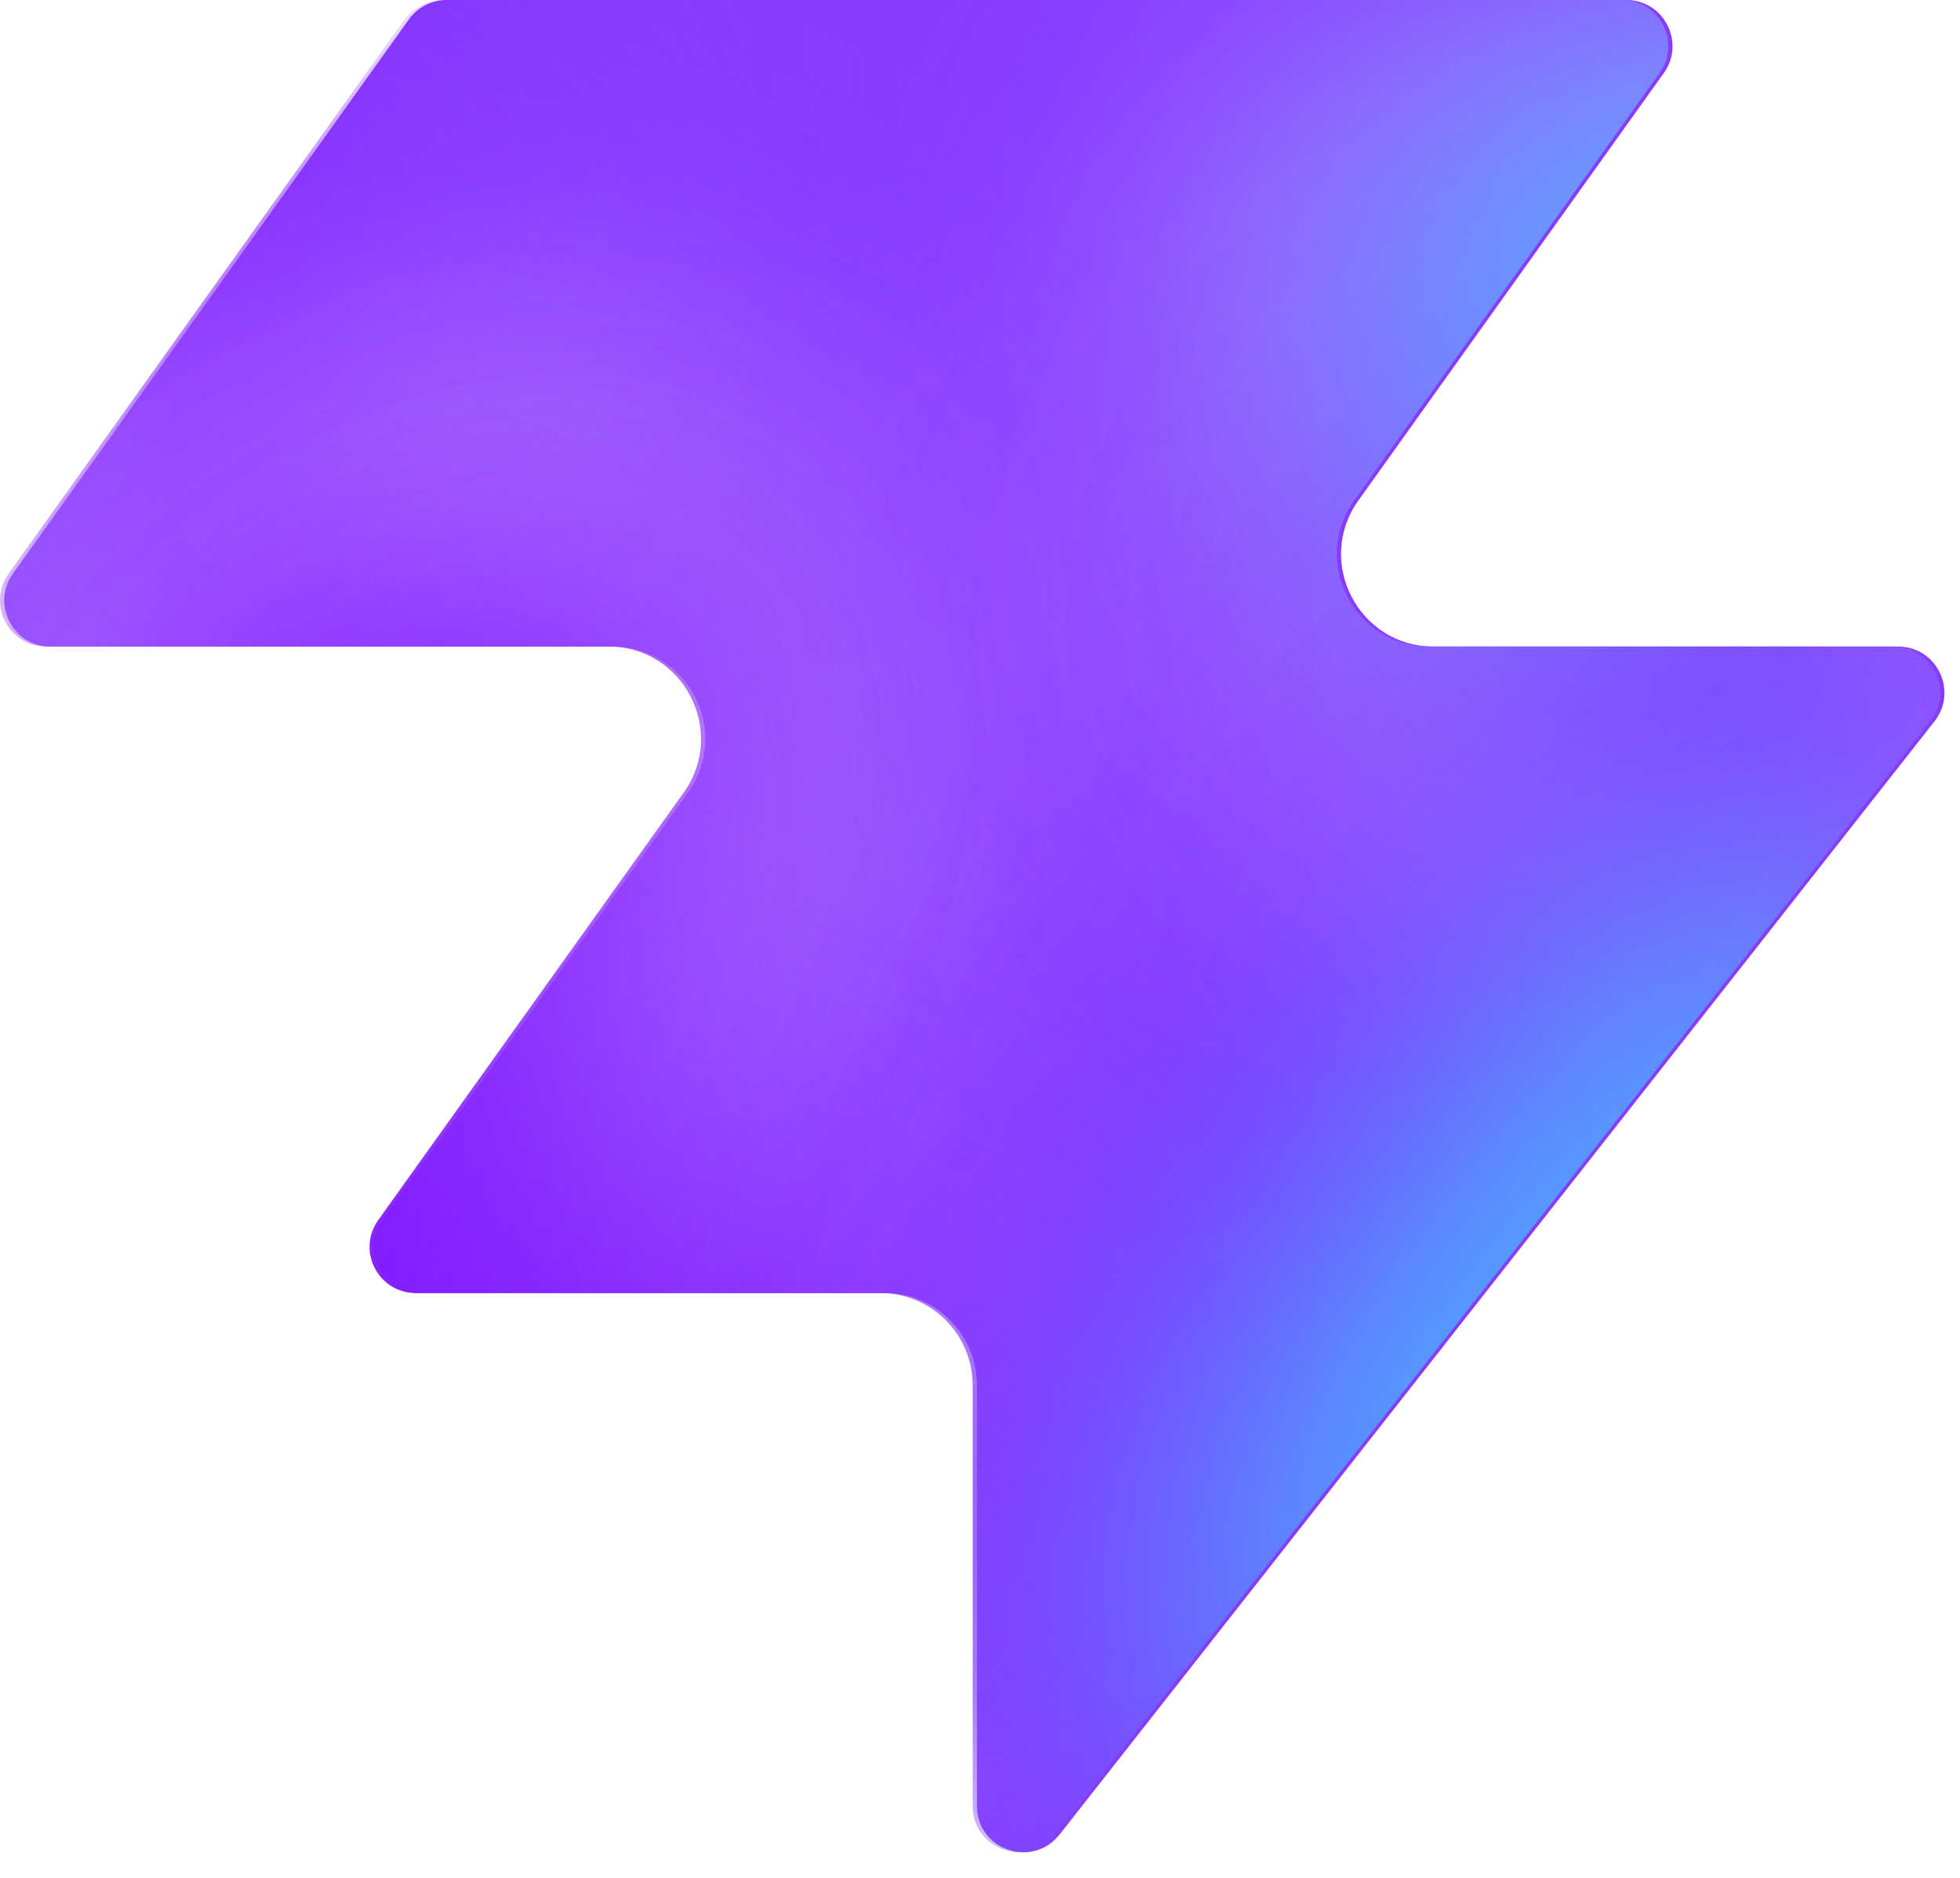
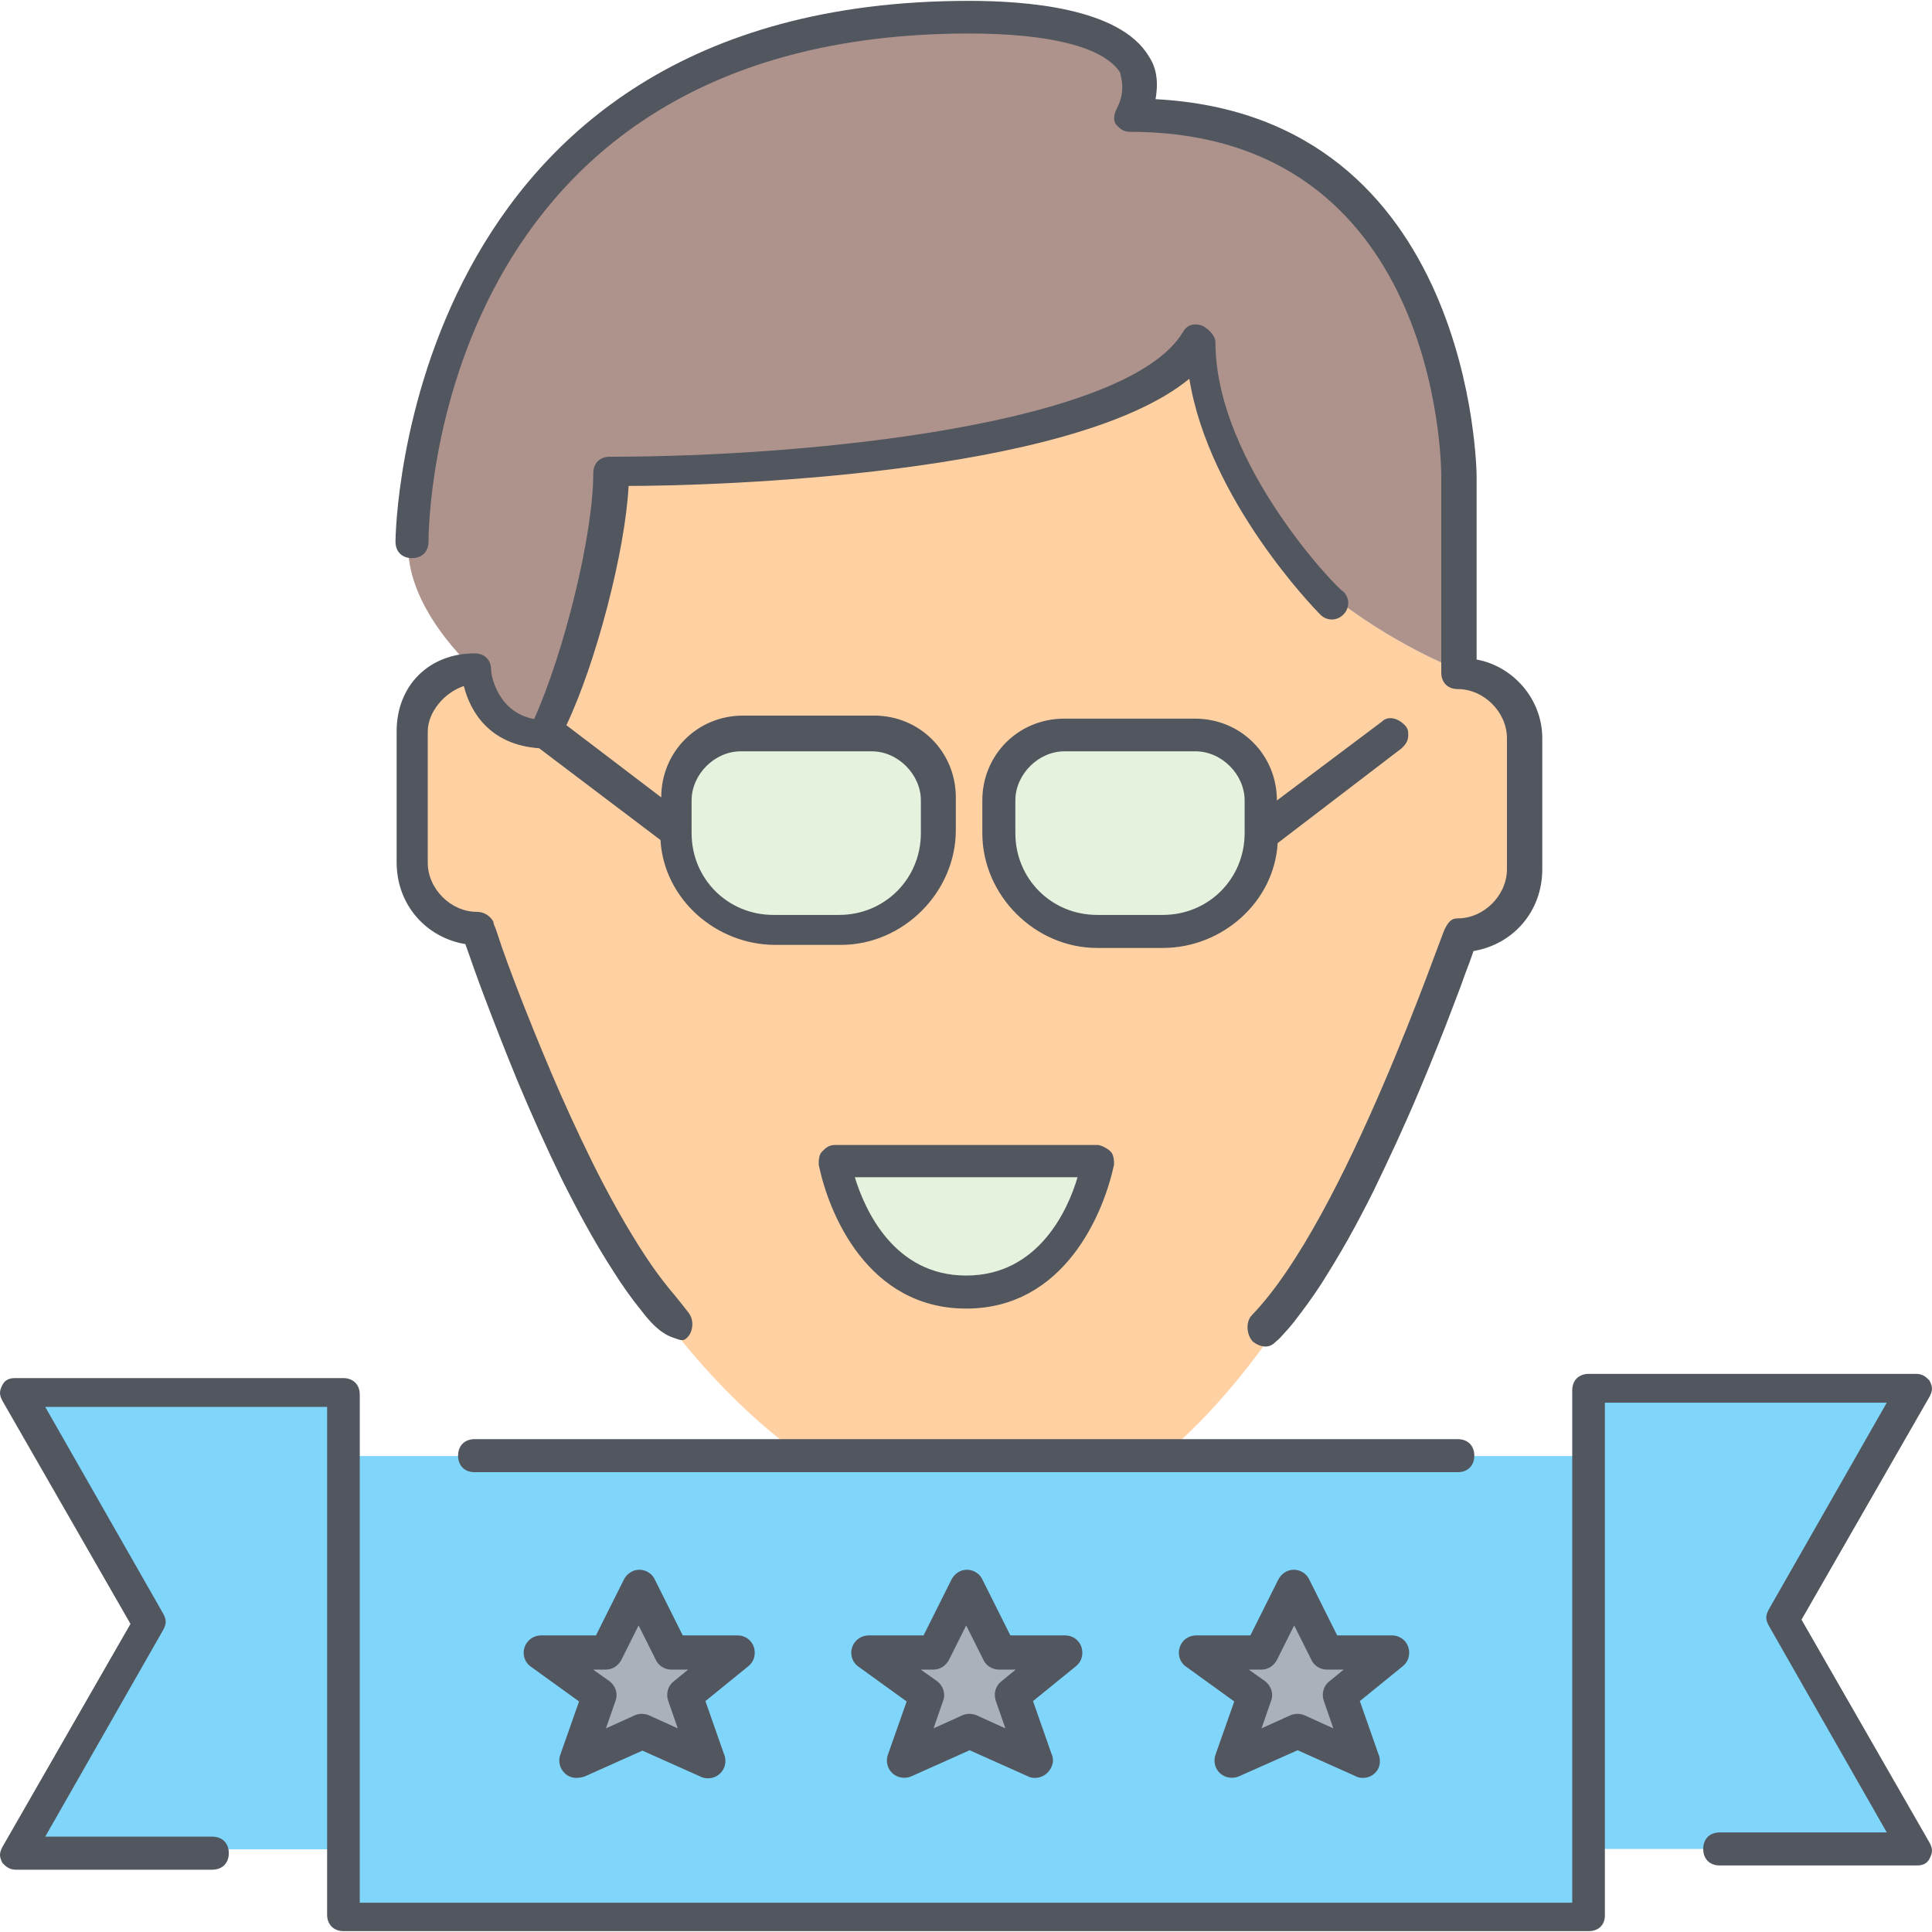
- <svg xmlns="http://www.w3.org/2000/svg" width="48" height="46" fill="none" viewBox="0 0 48 46">
-   <path fill="#863bff" d="M25.946 44.938c-.664.845-2.021.375-2.021-.698V33.937a2.26 2.26 0 0 0-2.262-2.262H10.287c-.92 0-1.456-1.04-.92-1.788l7.48-10.471c1.07-1.497 0-3.578-1.842-3.578H1.237c-.92 0-1.456-1.04-.92-1.788L10.013.474c.214-.297.556-.474.92-.474h28.894c.92 0 1.456 1.04.92 1.788l-7.48 10.471c-1.07 1.498 0 3.579 1.842 3.579h11.377c.943 0 1.473 1.088.89 1.83L25.947 44.94z" style="fill:#863bff;fill:color(display-p3 .525 .23 1);fill-opacity:1" />
-   <mask id="a" width="48" height="46" x="0" y="0" maskUnits="userSpaceOnUse" style="mask-type:alpha">
-     <path fill="#000" d="M25.842 44.938c-.664.844-2.021.375-2.021-.698V33.937a2.26 2.26 0 0 0-2.262-2.262H10.183c-.92 0-1.456-1.04-.92-1.788l7.48-10.471c1.07-1.498 0-3.579-1.842-3.579H1.133c-.92 0-1.456-1.04-.92-1.787L9.91.473c.214-.297.556-.474.92-.474h28.894c.92 0 1.456 1.04.92 1.788l-7.48 10.471c-1.07 1.498 0 3.578 1.842 3.578h11.377c.943 0 1.473 1.088.89 1.832L25.843 44.94z" style="fill:#000;fill-opacity:1" />
-   </mask>
-   <g mask="url(#a)">
-     <g filter="url(#b)">
-       <ellipse cx="5.508" cy="14.704" fill="#ede6ff" rx="5.508" ry="14.704" style="fill:#ede6ff;fill:color(display-p3 .927 .903 1);fill-opacity:1" transform="matrix(.00324 1 1 -.00324 -4.47 31.516)" />
-     </g>
-     <g filter="url(#c)">
-       <ellipse cx="10.399" cy="29.851" fill="#ede6ff" rx="10.399" ry="29.851" style="fill:#ede6ff;fill:color(display-p3 .927 .903 1);fill-opacity:1" transform="matrix(.00324 1 1 -.00324 -39.328 7.883)" />
-     </g>
-     <g filter="url(#d)">
-       <ellipse cx="5.508" cy="30.487" fill="#7e14ff" rx="5.508" ry="30.487" style="fill:#7e14ff;fill:color(display-p3 .492 .077 1);fill-opacity:1" transform="rotate(89.814 -25.913 -14.639)scale(1 -1)" />
-     </g>
-     <g filter="url(#e)">
-       <ellipse cx="5.508" cy="30.599" fill="#7e14ff" rx="5.508" ry="30.599" style="fill:#7e14ff;fill:color(display-p3 .492 .077 1);fill-opacity:1" transform="rotate(89.814 -32.644 -3.334)scale(1 -1)" />
-     </g>
-     <g filter="url(#f)">
-       <ellipse cx="5.508" cy="30.599" fill="#7e14ff" rx="5.508" ry="30.599" style="fill:#7e14ff;fill:color(display-p3 .492 .077 1);fill-opacity:1" transform="matrix(.00324 1 1 -.00324 -34.34 30.47)" />
-     </g>
-     <g filter="url(#g)">
-       <ellipse cx="14.072" cy="22.078" fill="#ede6ff" rx="14.072" ry="22.078" style="fill:#ede6ff;fill:color(display-p3 .927 .903 1);fill-opacity:1" transform="rotate(93.35 24.506 48.493)scale(-1 1)" />
-     </g>
-     <g filter="url(#h)">
-       <ellipse cx="3.47" cy="21.501" fill="#7e14ff" rx="3.47" ry="21.501" style="fill:#7e14ff;fill:color(display-p3 .492 .077 1);fill-opacity:1" transform="rotate(89.009 28.708 47.59)scale(-1 1)" />
-     </g>
-     <g filter="url(#i)">
-       <ellipse cx="3.47" cy="21.501" fill="#7e14ff" rx="3.47" ry="21.501" style="fill:#7e14ff;fill:color(display-p3 .492 .077 1);fill-opacity:1" transform="rotate(89.009 28.708 47.59)scale(-1 1)" />
-     </g>
-     <g filter="url(#j)">
-       <ellipse cx=".387" cy="8.972" fill="#7e14ff" rx="4.407" ry="29.108" style="fill:#7e14ff;fill:color(display-p3 .492 .077 1);fill-opacity:1" transform="rotate(39.51 .387 8.972)" />
-     </g>
-     <g filter="url(#k)">
-       <ellipse cx="47.523" cy="-6.092" fill="#7e14ff" rx="4.407" ry="29.108" style="fill:#7e14ff;fill:color(display-p3 .492 .077 1);fill-opacity:1" transform="rotate(37.892 47.523 -6.092)" />
-     </g>
-     <g filter="url(#l)">
-       <ellipse cx="41.412" cy="6.333" fill="#47bfff" rx="5.971" ry="9.665" style="fill:#47bfff;fill:color(display-p3 .28 .748 1);fill-opacity:1" transform="rotate(37.892 41.412 6.333)" />
-     </g>
-     <g filter="url(#m)">
-       <ellipse cx="-1.879" cy="38.332" fill="#7e14ff" rx="4.407" ry="29.108" style="fill:#7e14ff;fill:color(display-p3 .492 .077 1);fill-opacity:1" transform="rotate(37.892 -1.88 38.332)" />
-     </g>
-     <g filter="url(#n)">
-       <ellipse cx="-1.879" cy="38.332" fill="#7e14ff" rx="4.407" ry="29.108" style="fill:#7e14ff;fill:color(display-p3 .492 .077 1);fill-opacity:1" transform="rotate(37.892 -1.88 38.332)" />
-     </g>
-     <g filter="url(#o)">
-       <ellipse cx="35.651" cy="29.907" fill="#7e14ff" rx="4.407" ry="29.108" style="fill:#7e14ff;fill:color(display-p3 .492 .077 1);fill-opacity:1" transform="rotate(37.892 35.651 29.907)" />
-     </g>
-     <g filter="url(#p)">
-       <ellipse cx="38.418" cy="32.4" fill="#47bfff" rx="5.971" ry="15.297" style="fill:#47bfff;fill:color(display-p3 .28 .748 1);fill-opacity:1" transform="rotate(37.892 38.418 32.4)" />
+ <svg xmlns="http://www.w3.org/2000/svg" height="800px" width="800px" version="1.1" id="Layer_1" viewBox="0 0 503.05 503.05" xml:space="preserve">
+   <g transform="translate(1 1)">
+     <path style="fill:#FFD0A1;" d="M378.575,173.325c0,0-68.3-25.6-68.3-85.3c-17.1,29-119.5,34.1-153.6,34.1   c0,17.1-8.5,51.2-17.1,68.3l34.1,25.6v-8.5c0-9.4,7.7-17.1,17.1-17.1h34.1c9.4,0,17.1,7.7,17.1,17.1v8.5h17.1v-8.5   c0-9.4,7.7-17.1,17.1-17.1h34.1c9.4,0,17.1,7.7,17.1,17.1v8.5L378.575,173.325l-51.2,42.7c0,14.5-11.1,25.6-25.6,25.6h-17.1   c-14.5,0-25.6-11.1-25.6-25.6h-17.1c0,14.5-11.1,25.6-25.6,25.6h-17.1c-14.5,0-25.6-11.1-25.6-25.6l-34.1-25.6l-17-17.1   c-9.4,0-17.1,7.7-17.1,17.1v34.1c0,9.4,7.7,17.1,17.1,17.1c0,0,25.6,93.9,85.3,136.5h93.9c51.2-42.7,76.8-136.6,76.8-136.6   c9.4,0,17.1-7.7,17.1-17.1v-34.1C395.675,181.025,387.975,173.325,378.575,173.325L378.575,173.325z" />
+     <path style="fill:#80D6FA;" d="M88.475,378.125v102.4v17h324.3v-119.4H88.475z M498.075,361.025l-34.1,59.7l34.1,59.7h-85.3v-102.3   v-17.1H498.075z M88.475,378.125v102.4h-85.4l34.1-59.7l-34.1-59.8h85.3v17.1H88.475z" />
+     <path style="fill:#AAB1BA;" d="M276.175,429.325l-13.7,11.1l6,17.1l-17.1-7.7l-17.1,7.7l6-17.1l-15.4-11.1h17.1l8.5-17.1l8.5,17.1   H276.175z M190.875,429.325l-13.7,11.1l6,17.1l-17.1-7.7l-17.1,7.7l6-17.1l-15.4-11.1h17.1l8.5-17.1l8.5,17.1H190.875z    M361.475,429.325l-13.7,11.1l6,17.1l-17.1-7.7l-17.1,7.7l6-17.1l-15.4-11.1h17.1l8.5-17.1l8.5,17.1H361.475z" />
+     <path style="fill:#AE938D;" d="M378.575,122.125v51.2c0,0-68.3-25.6-68.3-85.3c-17.1,29-119.5,34.1-153.6,34.1   c0,15.1-6.7,43.7-14.2,61.9c-1.3,3.1-7.2,11.9-15.7-0.2c-1.6-2.3-4.3-10.5-4.3-10.5s-18.7-16.5-17.1-34.1   c1.6-17,0-136.5,145.1-136.5c30.7,0,51.2,8.5,42.7,25.6C378.575,28.225,378.575,122.125,378.575,122.125" />
+     <g>
+       <path style="fill:#E4F2DE;" d="M327.375,207.425v8.5c0,14.5-11.1,25.6-25.6,25.6h-17.1c-14.5,0-25.6-11.1-25.6-25.6v-8.5    c0-9.4,7.7-17.1,17.1-17.1h34.1C319.675,190.325,327.375,198.025,327.375,207.425L327.375,207.425z M242.075,207.425v8.5    c0,14.5-11.1,25.6-25.6,25.6h-17.1c-14.5,0-25.6-11.1-25.6-25.6v-8.5c0-9.4,7.7-17.1,17.1-17.1h34.1    C234.375,190.325,242.075,198.025,242.075,207.425L242.075,207.425z" />
+       <path style="fill:#E4F2DE;" d="M216.475,301.325h68.3c0,0-6,34.1-34.1,34.1S216.475,301.325,216.475,301.325" />
    </g>
  </g>
-   <defs>
-     <filter id="b" width="60.045" height="41.654" x="-19.77" y="16.149" color-interpolation-filters="sRGB" filterUnits="userSpaceOnUse">
-       <feFlood flood-opacity="0" result="BackgroundImageFix" />
-       <feBlend in="SourceGraphic" in2="BackgroundImageFix" result="shape" />
-       <feGaussianBlur result="effect1_foregroundBlur_2002_17158" stdDeviation="7.659" />
-     </filter>
-     <filter id="c" width="90.34" height="51.437" x="-54.613" y="-7.533" color-interpolation-filters="sRGB" filterUnits="userSpaceOnUse">
-       <feFlood flood-opacity="0" result="BackgroundImageFix" />
-       <feBlend in="SourceGraphic" in2="BackgroundImageFix" result="shape" />
-       <feGaussianBlur result="effect1_foregroundBlur_2002_17158" stdDeviation="7.659" />
-     </filter>
-     <filter id="d" width="79.355" height="29.4" x="-49.64" y="2.03" color-interpolation-filters="sRGB" filterUnits="userSpaceOnUse">
-       <feFlood flood-opacity="0" result="BackgroundImageFix" />
-       <feBlend in="SourceGraphic" in2="BackgroundImageFix" result="shape" />
-       <feGaussianBlur result="effect1_foregroundBlur_2002_17158" stdDeviation="4.596" />
-     </filter>
-     <filter id="e" width="79.579" height="29.4" x="-45.045" y="20.029" color-interpolation-filters="sRGB" filterUnits="userSpaceOnUse">
-       <feFlood flood-opacity="0" result="BackgroundImageFix" />
-       <feBlend in="SourceGraphic" in2="BackgroundImageFix" result="shape" />
-       <feGaussianBlur result="effect1_foregroundBlur_2002_17158" stdDeviation="4.596" />
-     </filter>
-     <filter id="f" width="79.579" height="29.4" x="-43.513" y="21.178" color-interpolation-filters="sRGB" filterUnits="userSpaceOnUse">
-       <feFlood flood-opacity="0" result="BackgroundImageFix" />
-       <feBlend in="SourceGraphic" in2="BackgroundImageFix" result="shape" />
-       <feGaussianBlur result="effect1_foregroundBlur_2002_17158" stdDeviation="4.596" />
-     </filter>
-     <filter id="g" width="74.749" height="58.852" x="15.756" y="-17.901" color-interpolation-filters="sRGB" filterUnits="userSpaceOnUse">
-       <feFlood flood-opacity="0" result="BackgroundImageFix" />
-       <feBlend in="SourceGraphic" in2="BackgroundImageFix" result="shape" />
-       <feGaussianBlur result="effect1_foregroundBlur_2002_17158" stdDeviation="7.659" />
-     </filter>
-     <filter id="h" width="61.377" height="25.362" x="23.548" y="2.284" color-interpolation-filters="sRGB" filterUnits="userSpaceOnUse">
-       <feFlood flood-opacity="0" result="BackgroundImageFix" />
-       <feBlend in="SourceGraphic" in2="BackgroundImageFix" result="shape" />
-       <feGaussianBlur result="effect1_foregroundBlur_2002_17158" stdDeviation="4.596" />
-     </filter>
-     <filter id="i" width="61.377" height="25.362" x="23.548" y="2.284" color-interpolation-filters="sRGB" filterUnits="userSpaceOnUse">
-       <feFlood flood-opacity="0" result="BackgroundImageFix" />
-       <feBlend in="SourceGraphic" in2="BackgroundImageFix" result="shape" />
-       <feGaussianBlur result="effect1_foregroundBlur_2002_17158" stdDeviation="4.596" />
-     </filter>
-     <filter id="j" width="56.045" height="63.649" x="-27.636" y="-22.853" color-interpolation-filters="sRGB" filterUnits="userSpaceOnUse">
-       <feFlood flood-opacity="0" result="BackgroundImageFix" />
-       <feBlend in="SourceGraphic" in2="BackgroundImageFix" result="shape" />
-       <feGaussianBlur result="effect1_foregroundBlur_2002_17158" stdDeviation="4.596" />
-     </filter>
-     <filter id="k" width="54.814" height="64.646" x="20.116" y="-38.415" color-interpolation-filters="sRGB" filterUnits="userSpaceOnUse">
-       <feFlood flood-opacity="0" result="BackgroundImageFix" />
-       <feBlend in="SourceGraphic" in2="BackgroundImageFix" result="shape" />
-       <feGaussianBlur result="effect1_foregroundBlur_2002_17158" stdDeviation="4.596" />
-     </filter>
-     <filter id="l" width="33.541" height="35.313" x="24.641" y="-11.323" color-interpolation-filters="sRGB" filterUnits="userSpaceOnUse">
-       <feFlood flood-opacity="0" result="BackgroundImageFix" />
-       <feBlend in="SourceGraphic" in2="BackgroundImageFix" result="shape" />
-       <feGaussianBlur result="effect1_foregroundBlur_2002_17158" stdDeviation="4.596" />
-     </filter>
-     <filter id="m" width="54.814" height="64.646" x="-29.286" y="6.009" color-interpolation-filters="sRGB" filterUnits="userSpaceOnUse">
-       <feFlood flood-opacity="0" result="BackgroundImageFix" />
-       <feBlend in="SourceGraphic" in2="BackgroundImageFix" result="shape" />
-       <feGaussianBlur result="effect1_foregroundBlur_2002_17158" stdDeviation="4.596" />
-     </filter>
-     <filter id="n" width="54.814" height="64.646" x="-29.286" y="6.009" color-interpolation-filters="sRGB" filterUnits="userSpaceOnUse">
-       <feFlood flood-opacity="0" result="BackgroundImageFix" />
-       <feBlend in="SourceGraphic" in2="BackgroundImageFix" result="shape" />
-       <feGaussianBlur result="effect1_foregroundBlur_2002_17158" stdDeviation="4.596" />
-     </filter>
-     <filter id="o" width="54.814" height="64.646" x="8.244" y="-2.416" color-interpolation-filters="sRGB" filterUnits="userSpaceOnUse">
-       <feFlood flood-opacity="0" result="BackgroundImageFix" />
-       <feBlend in="SourceGraphic" in2="BackgroundImageFix" result="shape" />
-       <feGaussianBlur result="effect1_foregroundBlur_2002_17158" stdDeviation="4.596" />
-     </filter>
-     <filter id="p" width="39.409" height="43.623" x="18.713" y="10.588" color-interpolation-filters="sRGB" filterUnits="userSpaceOnUse">
-       <feFlood flood-opacity="0" result="BackgroundImageFix" />
-       <feBlend in="SourceGraphic" in2="BackgroundImageFix" result="shape" />
-       <feGaussianBlur result="effect1_foregroundBlur_2002_17158" stdDeviation="4.596" />
-     </filter>
-   </defs>
+   <path style="fill:#51565F;" d="M354.875,462.925c-0.6,0-1.3-0.1-1.8-0.4l-15.2-6.8l-15.3,6.8c-1.6,0.7-3.6,0.4-4.9-0.8  c-1.3-1.2-1.8-3.1-1.2-4.8l4.9-13.9l-12.6-9.1c-1.6-1.1-2.2-3.2-1.6-5c0.6-1.9,2.3-3.1,4.3-3.1h14.1l7.3-14.6c0.8-1.5,2.3-2.5,4-2.5  s3.3,1,4,2.5l7.3,14.6h14.3c1.9,0,3.6,1.2,4.2,3s0.1,3.8-1.4,5l-11.2,9.1l4.8,13.7c0.3,0.6,0.4,1.2,0.4,1.9  C359.375,460.925,357.375,462.925,354.875,462.925L354.875,462.925z M325.275,434.825l4.1,2.9c1.6,1.2,2.3,3.3,1.6,5.1l-2.5,7.2  l7.5-3.4c1.2-0.5,2.5-0.5,3.7,0l7.5,3.4l-2.5-7.2c-0.6-1.8-0.1-3.8,1.4-5l3.8-3.1h-4.4c-1.7,0-3.3-1-4-2.5l-4.5-9l-4.5,9  c-0.8,1.5-2.3,2.5-4,2.5h-3.2V434.825z M269.475,462.925c-0.6,0-1.3-0.1-1.8-0.4l-15.2-6.8l-15.2,6.8c-1.6,0.7-3.6,0.4-4.9-0.8  c-1.3-1.2-1.8-3.1-1.2-4.8l4.9-13.9l-12.6-9.1c-1.6-1.1-2.2-3.2-1.6-5s2.3-3.1,4.3-3.1h14.3l7.3-14.6c0.8-1.5,2.3-2.5,4-2.5l0,0  c1.7,0,3.3,1,4,2.5l7.3,14.6h14.3c1.9,0,3.6,1.2,4.2,3s0.1,3.8-1.4,5l-11.2,9.1l4.8,13.7c0.3,0.6,0.4,1.2,0.4,1.9  C273.975,460.925,271.975,462.925,269.475,462.925L269.475,462.925z M239.875,434.825l4.1,2.9c1.6,1.2,2.3,3.3,1.6,5.1l-2.5,7.2  l7.5-3.4c1.2-0.5,2.5-0.5,3.7,0l7.5,3.4l-2.5-7.2c-0.6-1.8-0.1-3.8,1.4-5l3.8-3.1h-4.4c-1.7,0-3.3-1-4-2.5l-4.5-9l-4.5,9  c-0.8,1.5-2.3,2.5-4,2.5h-3.2V434.825z M150.075,462.925c-1.1,0-2.2-0.4-3-1.2c-1.3-1.2-1.8-3.1-1.2-4.8l4.9-13.9l-12.6-9.1  c-1.6-1.1-2.2-3.2-1.6-5s2.3-3.1,4.3-3.1h14.3l7.3-14.6c0.8-1.5,2.3-2.5,4-2.5s3.3,1,4,2.5l7.3,14.6h14.3c1.9,0,3.6,1.2,4.2,3  s0.1,3.8-1.4,5l-11.2,9.1l4.8,13.7c0.3,0.6,0.4,1.2,0.4,1.9c0,2.5-2,4.5-4.5,4.5c-0.6,0-1.3-0.1-1.9-0.4l-15.2-6.8l-15.2,6.8  C151.275,462.825,150.675,462.925,150.075,462.925z M154.575,434.825l4.1,2.9c1.6,1.2,2.3,3.3,1.6,5.1l-2.5,7.2l7.5-3.4  c1.2-0.5,2.5-0.5,3.7,0l7.5,3.4l-2.5-7.2c-0.6-1.8-0.1-3.8,1.4-5l3.8-3.1h-4.4c-1.7,0-3.3-1-4-2.5l-4.5-9l-4.5,9  c-0.8,1.5-2.3,2.5-4,2.5h-3.2V434.825z M413.675,502.825h-324.2c-2.6,0-4.3-1.7-4.3-4.3v-132.2h-73.4l30.7,53.8  c0.9,1.7,0.9,2.6,0,4.3l-30.7,53.8h43.5c2.6,0,4.3,1.7,4.3,4.3c0,2.6-1.7,4.3-4.3,4.3h-51.2c-1.7,0-2.6-0.9-3.4-1.7  c-0.9-1.7-0.9-2.6,0-4.3l33.3-58l-33.3-58c-0.9-1.7-0.9-2.6,0-4.3c0.9-1.7,2.6-1.7,3.4-1.7h85.3c2.6,0,4.3,1.7,4.3,4.3v132.3h315.7  v-133.4c0-2.6,1.7-4.3,4.3-4.3h85.3c1.7,0,2.6,0.9,3.4,1.7c0.9,1.7,0.9,2.6,0,4.3l-33.3,58l33.3,58c0.9,1.7,0.9,2.6,0,4.3  c-0.9,1.7-2.6,1.7-3.4,1.7h-51.2c-2.6,0-4.3-1.7-4.3-4.3s1.7-4.3,4.3-4.3h43.5l-30.7-53.8c-0.9-1.7-0.9-2.6,0-4.3l30.7-53.8h-73.4  v133.3C417.975,501.125,416.275,502.825,413.675,502.825z M379.575,383.325h-256c-2.6,0-4.3-1.7-4.3-4.3c0-2.6,1.7-4.3,4.3-4.3h256  c2.6,0,4.3,1.7,4.3,4.3C383.875,381.625,382.175,383.325,379.575,383.325z M326.475,349.525c-1.6-1.2-2.5-5-0.5-7.1  c24.3-25.1,49.5-99.8,50.3-100.7c0.9-1.7,1.6-2.6,3.3-2.6c6.8,0,12.8-6,12.8-12.8v-34.1c0-6.8-6-12.8-12.8-12.8  c-2.6,0-4.3-1.7-4.3-4.3v-51.2c0-3.4-0.9-89.6-81.1-89.6c-1.7,0-2.6-0.9-3.4-1.7c-0.9-0.9-0.9-2.6,0-4.3c2.6-5.1,0.9-8.5,0.9-9.4  c-4.3-6.8-18.8-10.2-39.3-10.2c-139.1,0-140.8,127.1-140.8,132.3c0,2.6-1.7,4.3-4.3,4.3c-2.6,0-4.3-1.7-4.3-4.3  c0-1.7,1.7-140.8,149.3-140.8c14.5,0,39.3,1.7,46.9,14.5c1.7,2.6,2.6,6,1.7,11.1c82.8,4.3,83.6,97.3,83.6,98.1v47.8  c9.4,1.7,17.1,10.2,17.1,20.5v34.1c0,11.1-7.7,19.6-17.9,21.3c-0.7,2-1.4,4-2.2,6c-1,2.9-2.1,5.7-3.2,8.6c-1.3,3.5-2.7,7-4.1,10.5  c-1.6,4-3.2,7.9-4.9,11.9c-1.8,4.3-3.7,8.5-5.6,12.7c-2,4.3-4,8.6-6.1,12.9c-2.1,4.2-4.3,8.4-6.6,12.5c-2.2,3.9-4.5,7.7-6.9,11.5  c-2.2,3.4-4.6,6.7-7.1,9.9c-1,1.3-2.1,2.5-3.2,3.7c-0.6,0.7-1.3,1.3-2,1.9C330.375,351.025,328.275,350.825,326.475,349.525z   M175.375,348.325c-3.7-1.2-6.4-4.5-8.4-7.1c-2.6-3.2-5-6.6-7.2-10.1c-5-7.7-9.4-15.9-13.5-24.1c-4.1-8.4-7.9-16.9-11.5-25.5  c-3-7.3-5.9-14.7-8.7-22.1c-1.7-4.5-3.3-9-4.9-13.6c-10.2-1.7-17.9-10.2-17.9-21.3v-34.1c0-11.9,8.4-20.3,20.3-20.3  c2.6,0,4.3,1.7,4.3,4.3c0,1.7,1.9,11.1,11.2,12.8c7.7-17.1,15.4-47.8,15.4-64c0-2.6,1.7-4.3,4.3-4.3c52.9,0,134.7-8.5,149.2-32.4  c0.9-1.7,2.6-2.6,5.1-1.7c1.7,0.9,3.4,2.6,3.4,4.3c0,31.6,32.4,64.9,33.3,64.9c1.7,1.7,1.7,4.3,0,6s-4.3,1.7-6,0s-29-29.9-34.1-61.4  c-30.8,25.3-124.7,27.9-146,27.9c-0.9,17.1-8.5,46.1-16.2,62.3l24.7,18.8c0-11.9,9.4-21.3,21.3-21.3h34.1c11.9,0,21.3,9.4,21.3,21.3  v8.5c0,16.2-13.7,29.9-29.9,29.9h-17.1c-15.4,0-29-11.9-29.9-27.3l-31.6-23.9c-12.8-0.9-17.9-9.4-19.6-16.2  c-5.1,1.7-9.4,6.8-9.4,11.9v34.1c0,6.8,6,12.8,12.8,12.8c1.7,0,3.4,0.9,4.3,2.6c0,0.6,0.4,1.3,0.6,1.8c0.5,1.6,1.1,3.2,1.6,4.8  c1.9,5.4,4,10.9,6.1,16.2c2.9,7.3,5.9,14.6,9.1,21.9c3.5,7.9,7.2,15.8,11.2,23.5c3.8,7.2,7.9,14.4,12.5,21.1c2,2.9,4.1,5.6,6.4,8.3  c1,1.2,2.4,3,3.4,4.3c1.4,1.9,1.1,4.9-0.5,6.4C177.775,349.525,176.475,348.625,175.375,348.325z M180.075,216.925  c0,11.9,9.4,21.3,21.3,21.3h17.1c11.9,0,21.3-9.4,21.3-21.3v-8.5c0-6.8-6-12.8-12.8-12.8h-34.1c-6.8,0-12.8,6-12.8,12.8  L180.075,216.925L180.075,216.925L180.075,216.925z M251.575,340.725c-25.6,0-35.8-24.7-38.4-37.5c0-0.9,0-2.6,0.9-3.4  c0.9-0.9,1.7-1.7,3.4-1.7h68.3c0.9,0,2.6,0.9,3.4,1.7c0.9,0.9,0.9,2.6,0.9,3.4C287.375,315.925,277.175,340.725,251.575,340.725z   M222.575,306.525c2.6,8.5,10.2,25.6,29,25.6s26.5-17.1,29-25.6H222.575z M302.775,246.825h-17.1c-16.2,0-29.9-13.7-29.9-29.9v-8.5  c0-11.9,9.4-21.3,21.3-21.3h34.1c11.9,0,21.3,9.4,21.3,21.3l27.3-20.5c1.7-1.7,4.3-0.9,6,0.9c0.9,0.9,0.9,1.7,0.9,2.6  c0,1.7-0.9,2.6-1.7,3.4l-32.3,24.7C331.775,234.925,318.175,246.825,302.775,246.825z M277.175,195.625c-6.8,0-12.8,6-12.8,12.8v8.5  c0,11.9,9.4,21.3,21.3,21.3h17.1c11.9,0,21.3-9.4,21.3-21.3l0,0l0,0v-8.5c0-6.8-6-12.8-12.8-12.8H277.175z" />
</svg>
